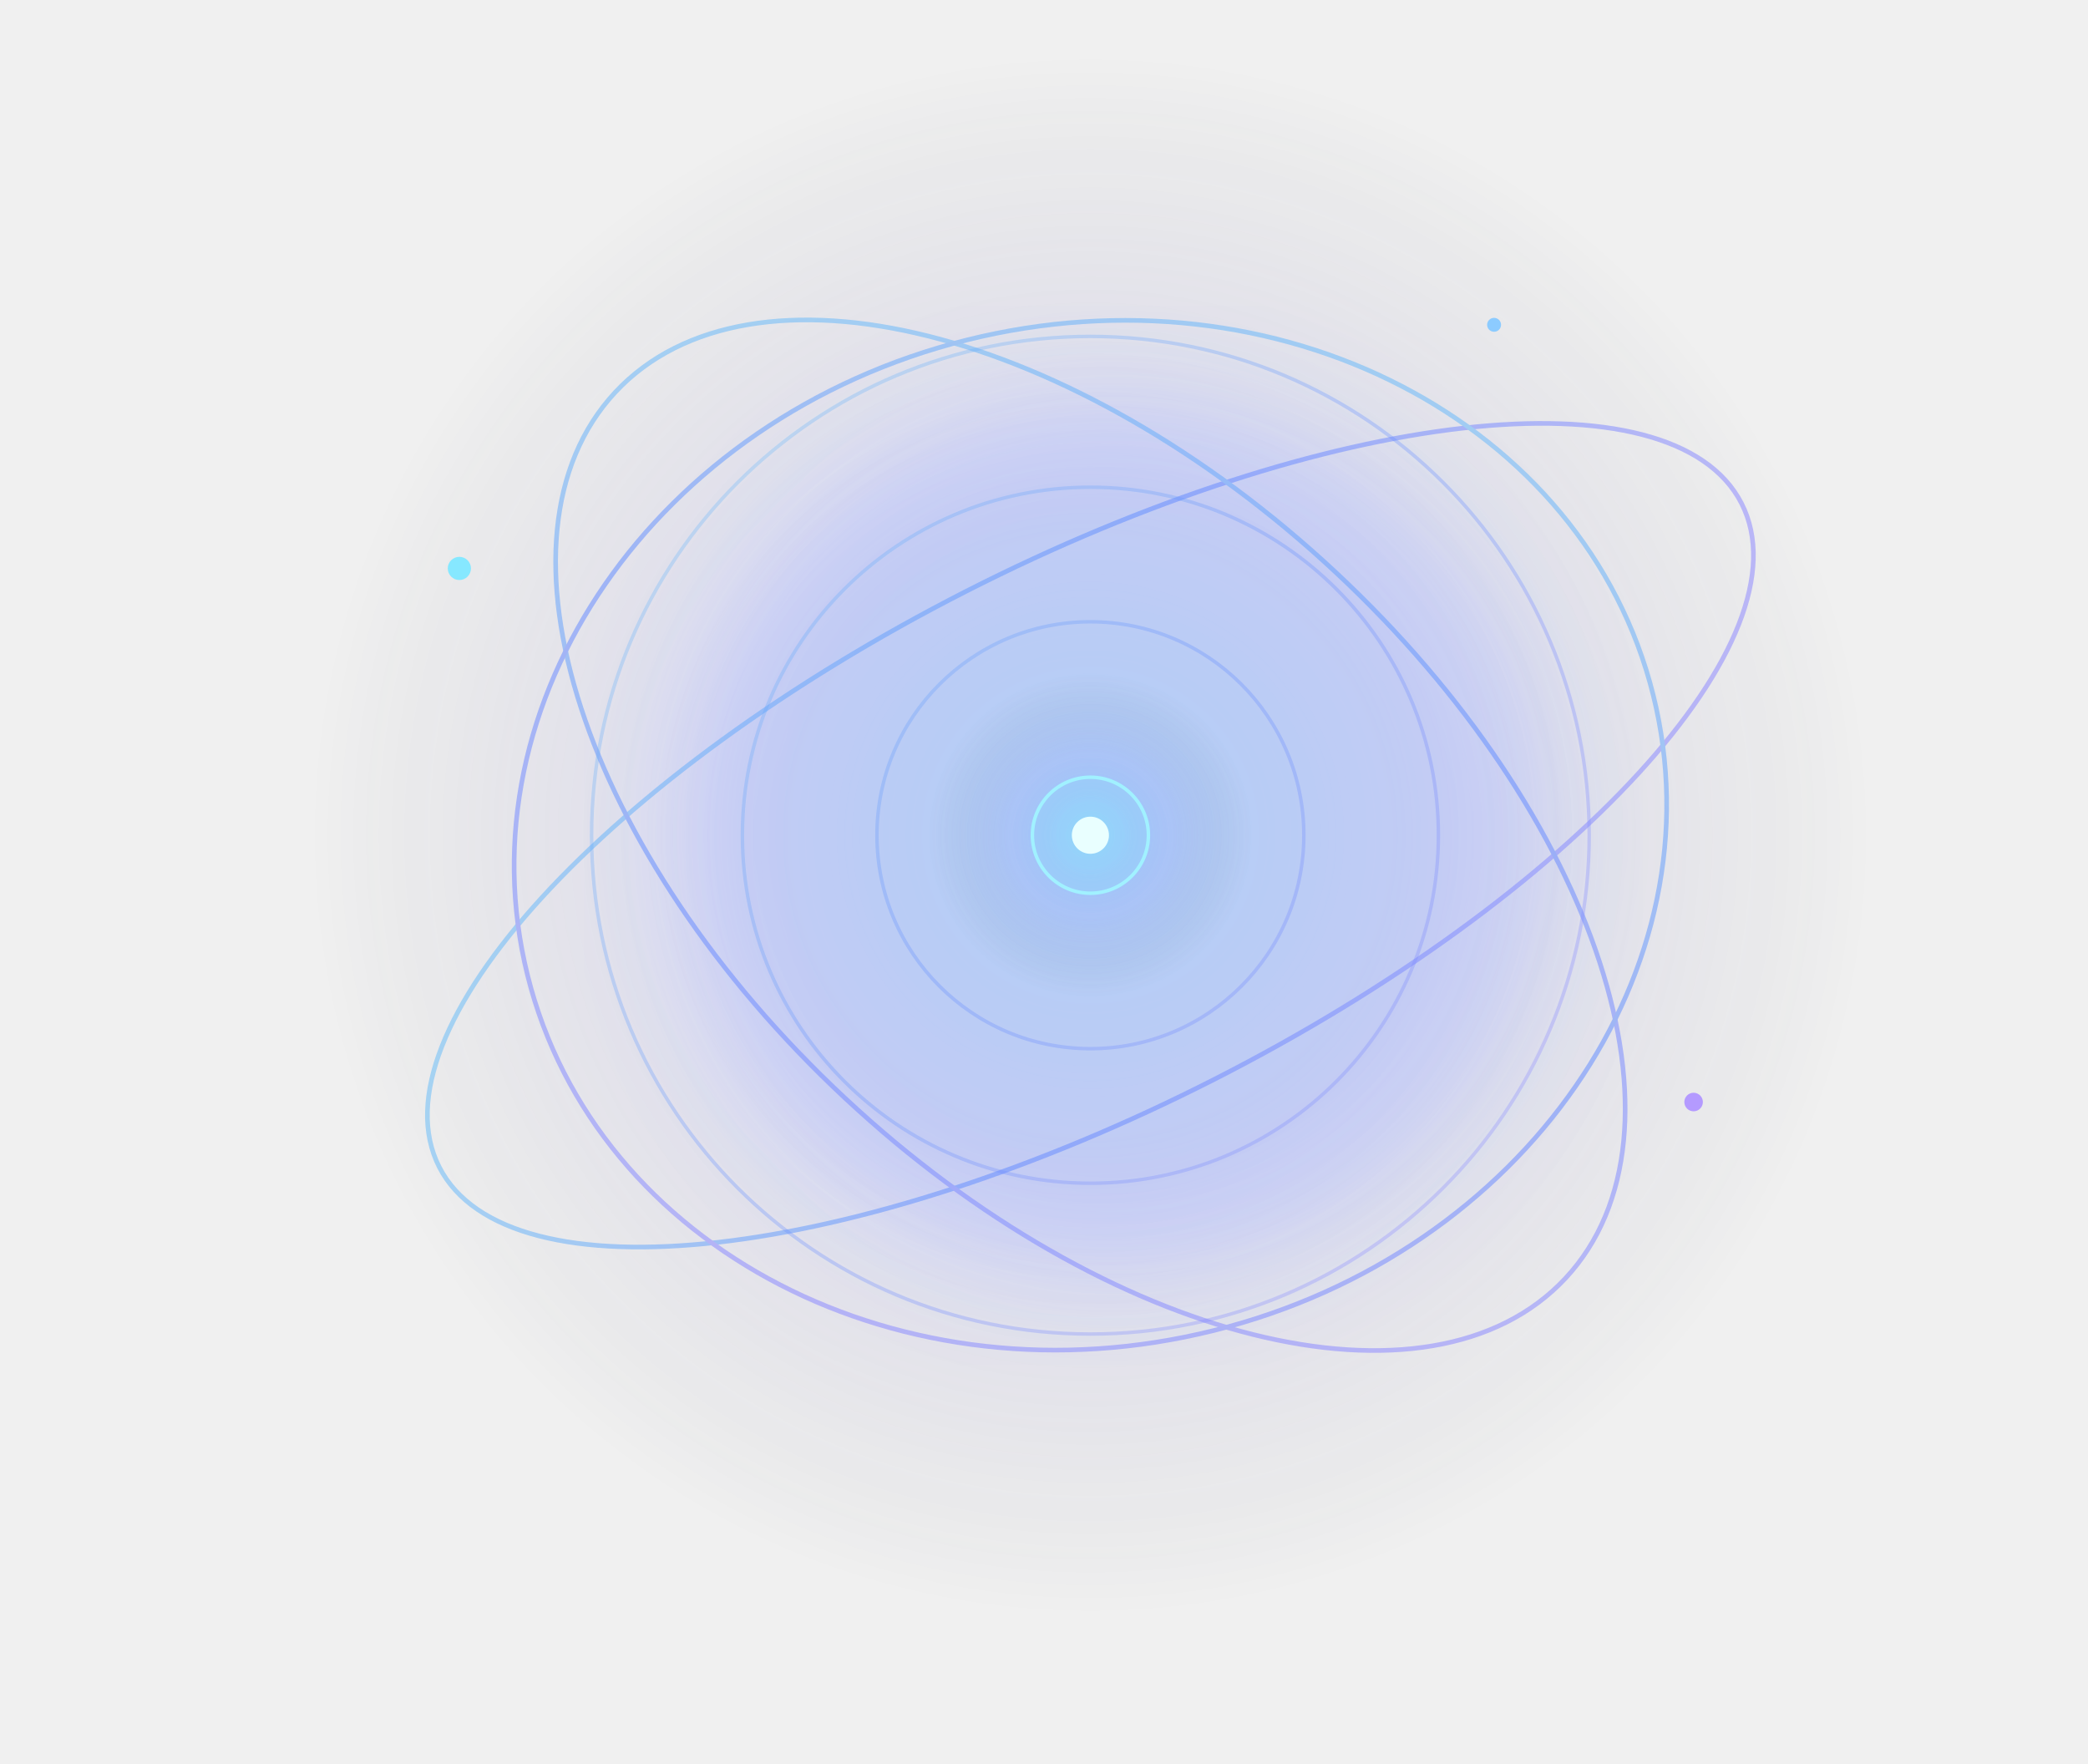
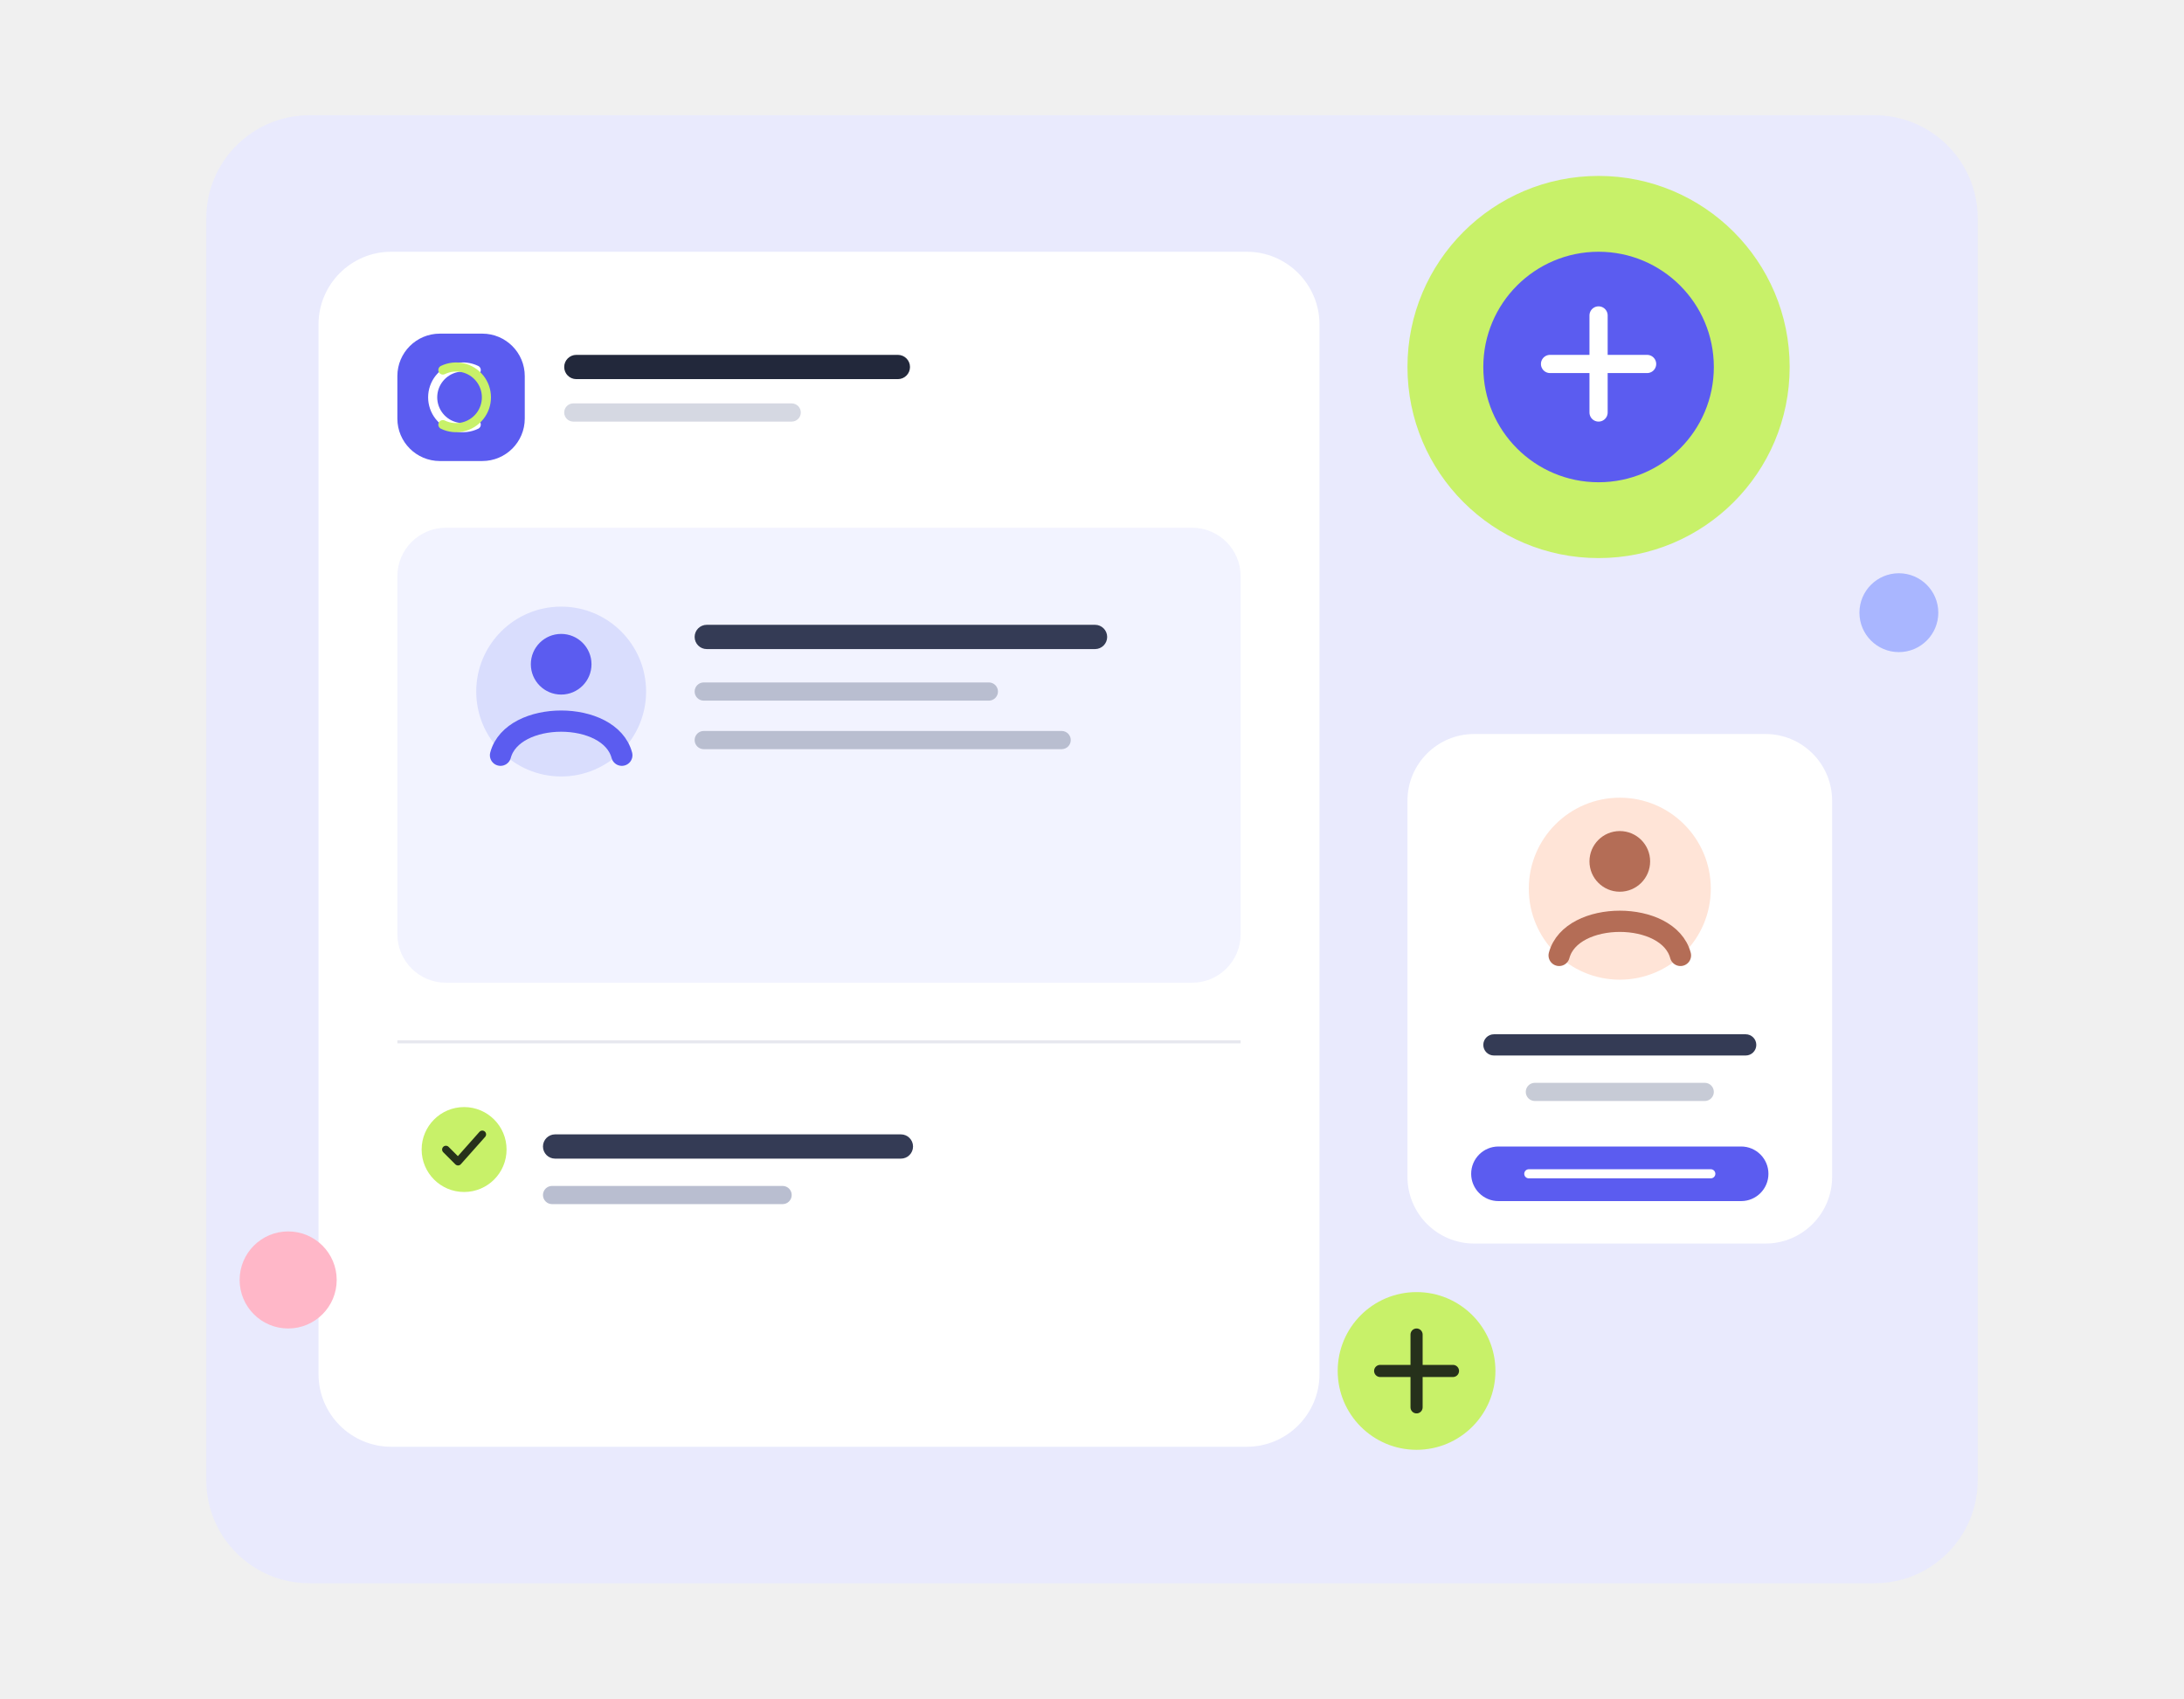
- <svg xmlns="http://www.w3.org/2000/svg" viewBox="0 0 900 760" fill="none">
-   <style>@media (prefers-reduced-motion: reduce){animate,animateTransform{display:none!important}}</style>
-   <defs>
-     <radialGradient id="g">
-       <stop stop-color="#63D9FF" stop-opacity=".32" />
-       <stop offset=".5" stop-color="#7569FF" stop-opacity=".12" />
-       <stop offset="1" stop-color="#070D20" stop-opacity="0" />
-     </radialGradient>
-     <linearGradient id="l" x1="100" y1="80" x2="800" y2="680" gradientUnits="userSpaceOnUse">
-       <stop stop-color="#70E7F2" />
-       <stop offset=".5" stop-color="#668DFF" />
-       <stop offset="1" stop-color="#B38AFF" />
-     </linearGradient>
-     <filter id="blur">
-       <feGaussianBlur stdDeviation="22" />
-     </filter>
-   </defs>
-   <circle cx="470" cy="360" r="340" fill="url(#g)" />
-   <g opacity=".6" filter="url(#blur)">
-     <circle cx="480" cy="360" r="190" fill="#386FFF" fill-opacity=".28" />
-   </g>
-   <g stroke="url(#l)" stroke-width="2" opacity=".55">
-     <ellipse cx="470" cy="360" rx="315" ry="118" transform="rotate(-27 470 360)">
-       <animateTransform attributeName="transform" type="rotate" from="-27 470 360" to="333 470 360" dur="48s" repeatCount="indefinite" />
-     </ellipse>
-     <ellipse cx="470" cy="360" rx="280" ry="155" transform="rotate(43 470 360)">
-       <animateTransform attributeName="transform" type="rotate" from="43 470 360" to="-317 470 360" dur="58s" repeatCount="indefinite" />
-     </ellipse>
-     <ellipse cx="470" cy="360" rx="220" ry="250" transform="rotate(76 470 360)">
-       <animateTransform attributeName="transform" type="rotate" from="76 470 360" to="436 470 360" dur="68s" repeatCount="indefinite" />
-     </ellipse>
-   </g>
-   <g stroke="url(#l)" stroke-width="1.5" opacity=".32">
-     <circle cx="470" cy="360" r="92" />
-     <circle cx="470" cy="360" r="150" />
-     <circle cx="470" cy="360" r="215" />
-   </g>
-   <circle cx="470" cy="360" r="70" fill="url(#g)" />
-   <circle cx="470" cy="360" r="25" fill="#7DEBFF" fill-opacity=".18" stroke="#A1F1FF" stroke-width="1.5">
-     <animate attributeName="r" values="24;31;24" dur="5s" repeatCount="indefinite" />
-   </circle>
-   <circle cx="470" cy="360" r="8" fill="#E9FFFF" />
-   <circle cx="198" cy="245" r="5" fill="#86E8FF">
-     <animate attributeName="opacity" values=".25;1;.25" dur="4s" repeatCount="indefinite" />
-   </circle>
-   <circle cx="730" cy="475" r="4" fill="#B49AFF">
-     <animate attributeName="opacity" values=".3;1;.3" dur="5.5s" repeatCount="indefinite" />
-   </circle>
-   <circle cx="644" cy="140" r="3" fill="#8CCBFF">
-     <animate attributeName="opacity" values=".2;1;.2" dur="3.5s" repeatCount="indefinite" />
-   </circle>
+ <svg xmlns="http://www.w3.org/2000/svg" viewBox="0 0 720 560" fill="none">
+   <rect x="68" y="38" width="584" height="484" rx="34" fill="#E9EAFD" />
+   <circle cx="527" cy="121" r="63" fill="#C8F169" />
+   <circle cx="527" cy="121" r="38" fill="#5B5CF0" />
+   <path d="M511 120h32M527 104v32" stroke="white" stroke-width="6" stroke-linecap="round" />
+   <rect x="105" y="83" width="330" height="394" rx="24" fill="white" />
+   <rect x="131" y="110" width="42" height="42" rx="14" fill="#5B5CF0" />
+   <path d="M157 122a10 10 0 1 0 0 18" stroke="white" stroke-width="3" stroke-linecap="round" />
+   <path d="M146 140a10 10 0 1 0 0-18" stroke="#C8F169" stroke-width="3" stroke-linecap="round" />
+   <rect x="186" y="117" width="114" height="8" rx="4" fill="#22283B" />
+   <rect x="186" y="133" width="78" height="6" rx="3" fill="#D5D8E2" />
+   <rect x="131" y="174" width="278" height="150" rx="16" fill="#F2F3FF" />
+   <circle cx="185" cy="228" r="28" fill="#D9DDFD" />
+   <circle cx="185" cy="219" r="10" fill="#5B5CF0" />
+   <path d="M165 249c4-15 36-15 40 0" stroke="#5B5CF0" stroke-width="7" stroke-linecap="round" />
+   <rect x="229" y="206" width="136" height="8" rx="4" fill="#343B55" />
+   <rect x="229" y="225" width="100" height="6" rx="3" fill="#B9BED0" />
+   <rect x="229" y="241" width="124" height="6" rx="3" fill="#B9BED0" />
+   <rect x="131" y="343" width="278" height="1" fill="#E7E8EF" />
+   <circle cx="153" cy="379" r="14" fill="#C8F169" />
+   <path d="m147 379 4 4 8-9" stroke="#26311B" stroke-width="2.5" stroke-linecap="round" stroke-linejoin="round" />
+   <rect x="179" y="374" width="122" height="8" rx="4" fill="#343B55" />
+   <rect x="179" y="391" width="82" height="6" rx="3" fill="#B9BED0" />
+   <rect x="464" y="242" width="140" height="168" rx="22" fill="#fff" />
+   <circle cx="534" cy="293" r="30" fill="#FFE4D7" />
+   <circle cx="534" cy="284" r="10" fill="#B46D56" />
+   <path d="M514 315c4-15 36-15 40 0" stroke="#B46D56" stroke-width="7" stroke-linecap="round" />
+   <rect x="489" y="341" width="90" height="7" rx="3.5" fill="#343B55" />
+   <rect x="503" y="357" width="62" height="6" rx="3" fill="#C7CBD6" />
+   <rect x="485" y="378" width="98" height="18" rx="9" fill="#5B5CF0" />
+   <path d="M504 387h60" stroke="white" stroke-width="3" stroke-linecap="round" />
+   <circle cx="467" cy="452" r="26" fill="#C8F169" />
+   <path d="M455 452h24M467 440v24" stroke="#26311B" stroke-width="4" stroke-linecap="round" />
+   <circle cx="95" cy="422" r="16" fill="#FFB7C8" />
+   <circle cx="626" cy="202" r="13" fill="#A9B6FF" />
</svg>
